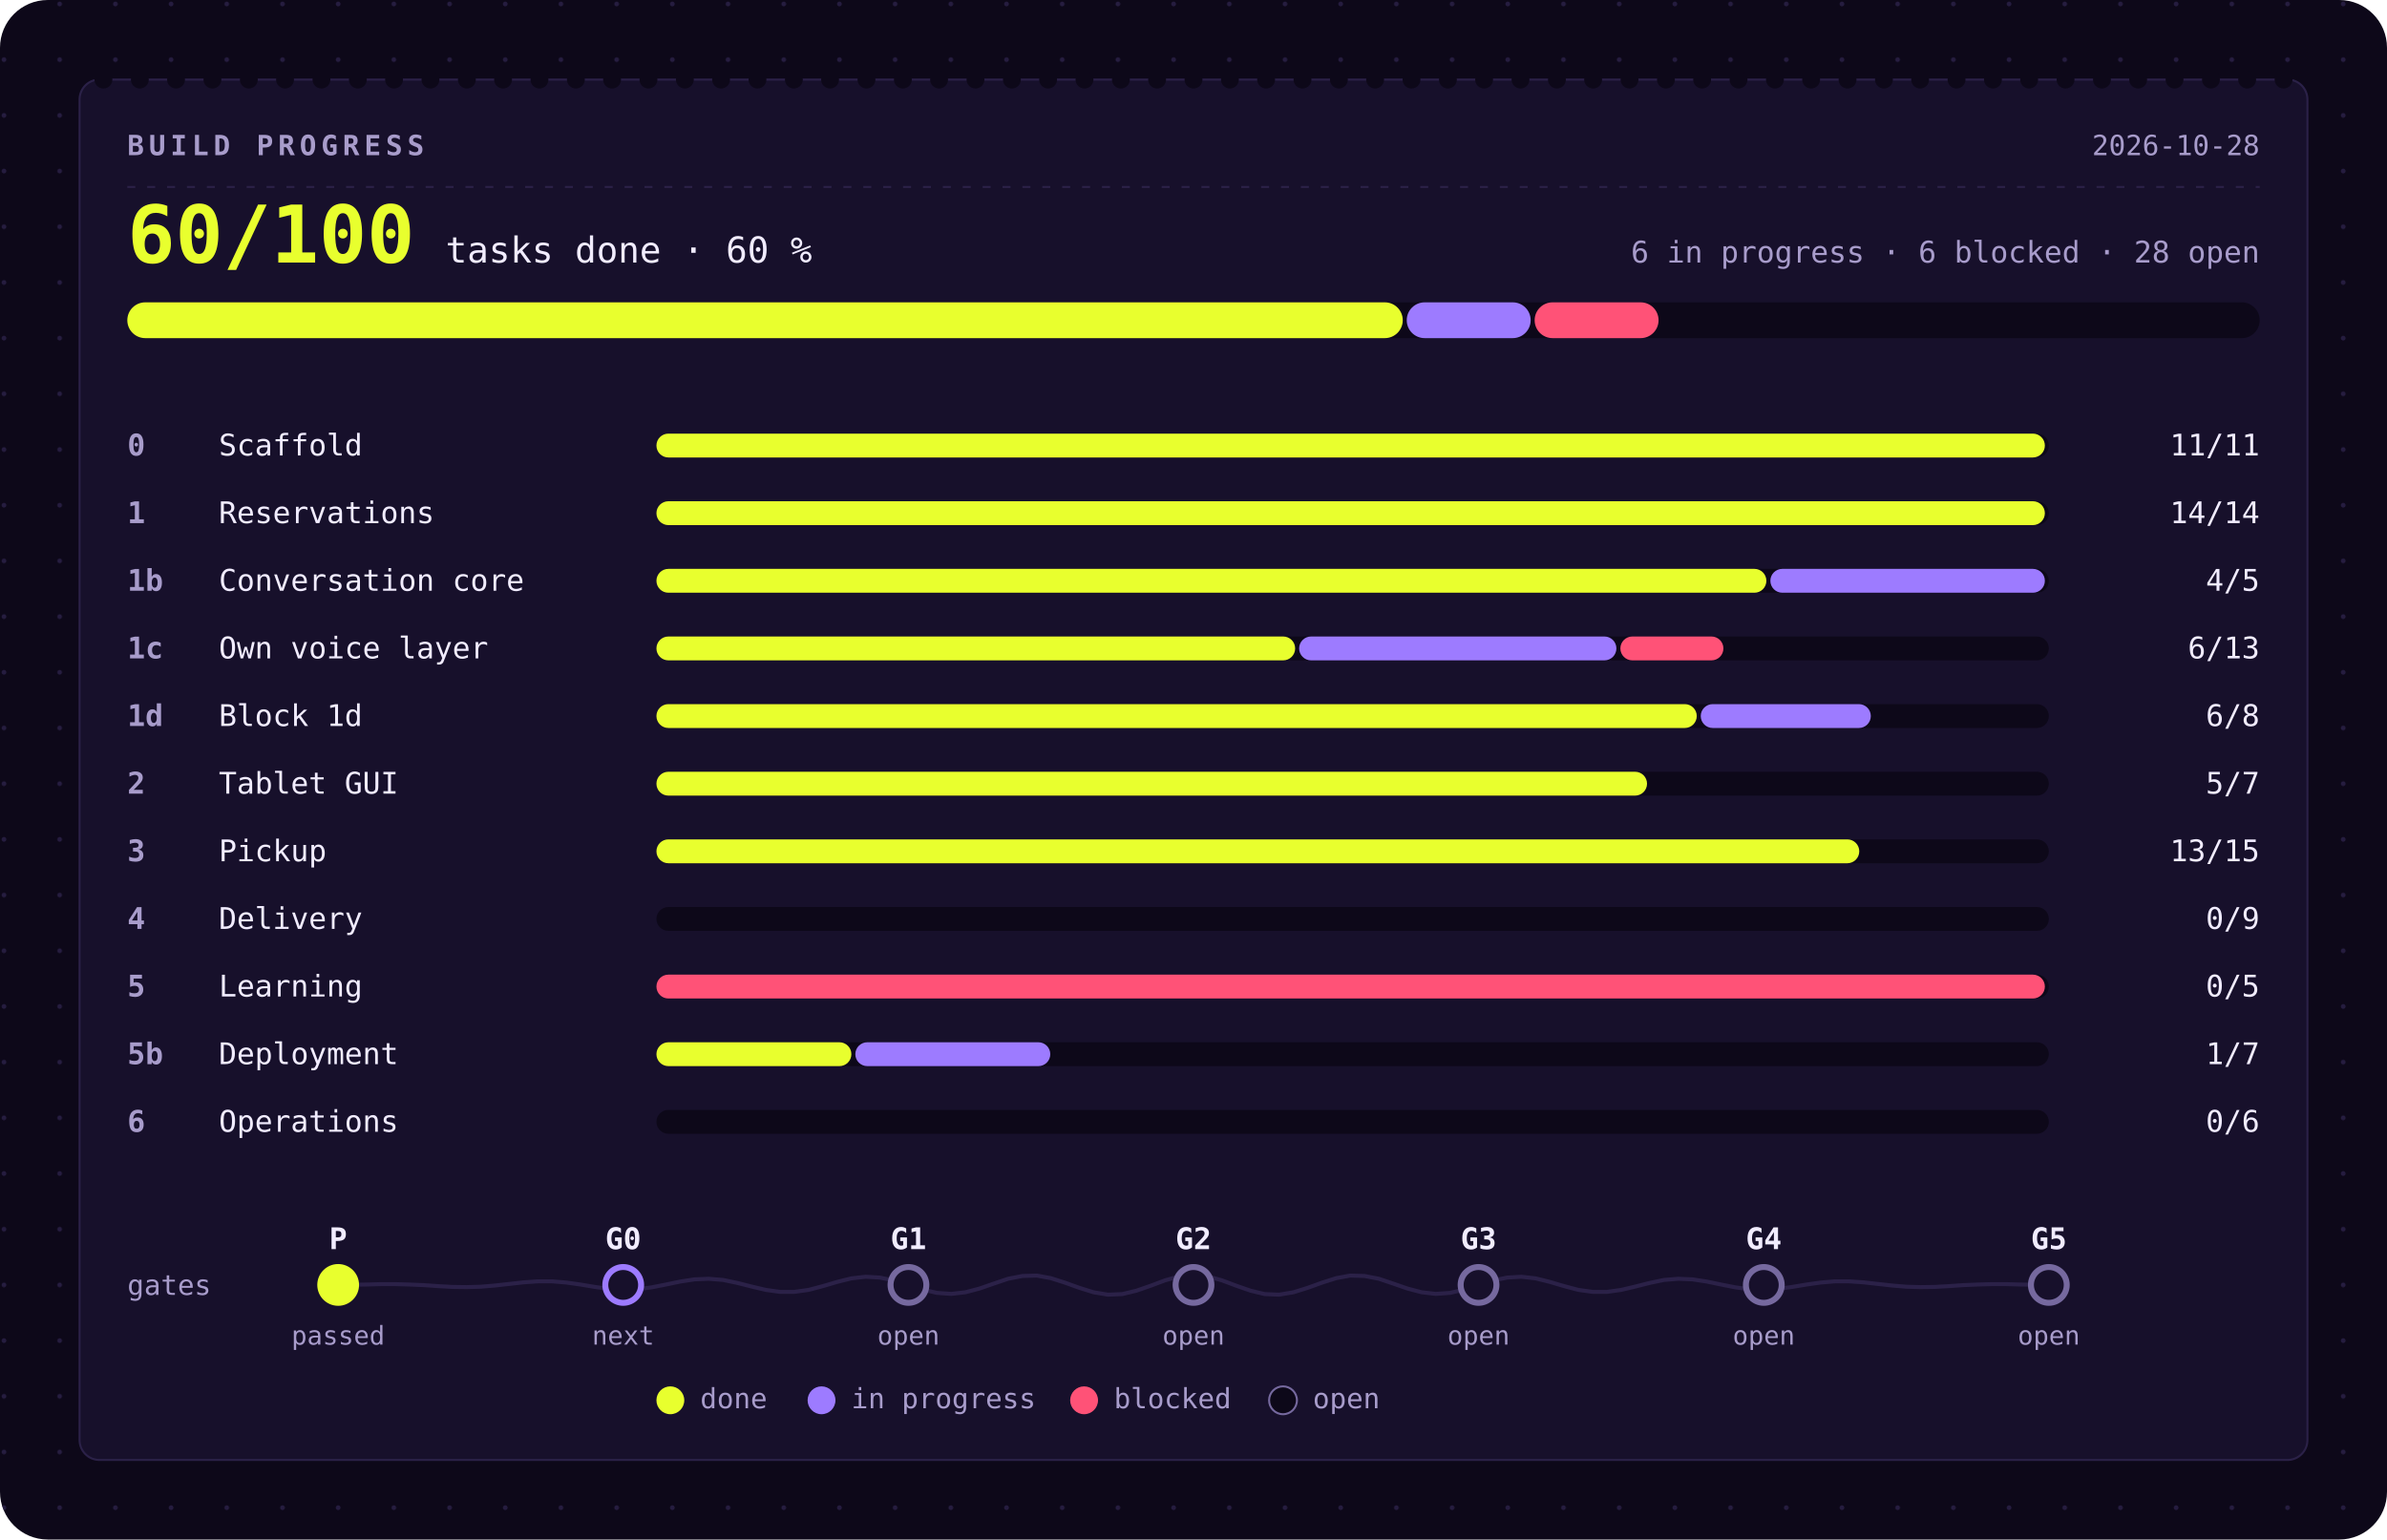
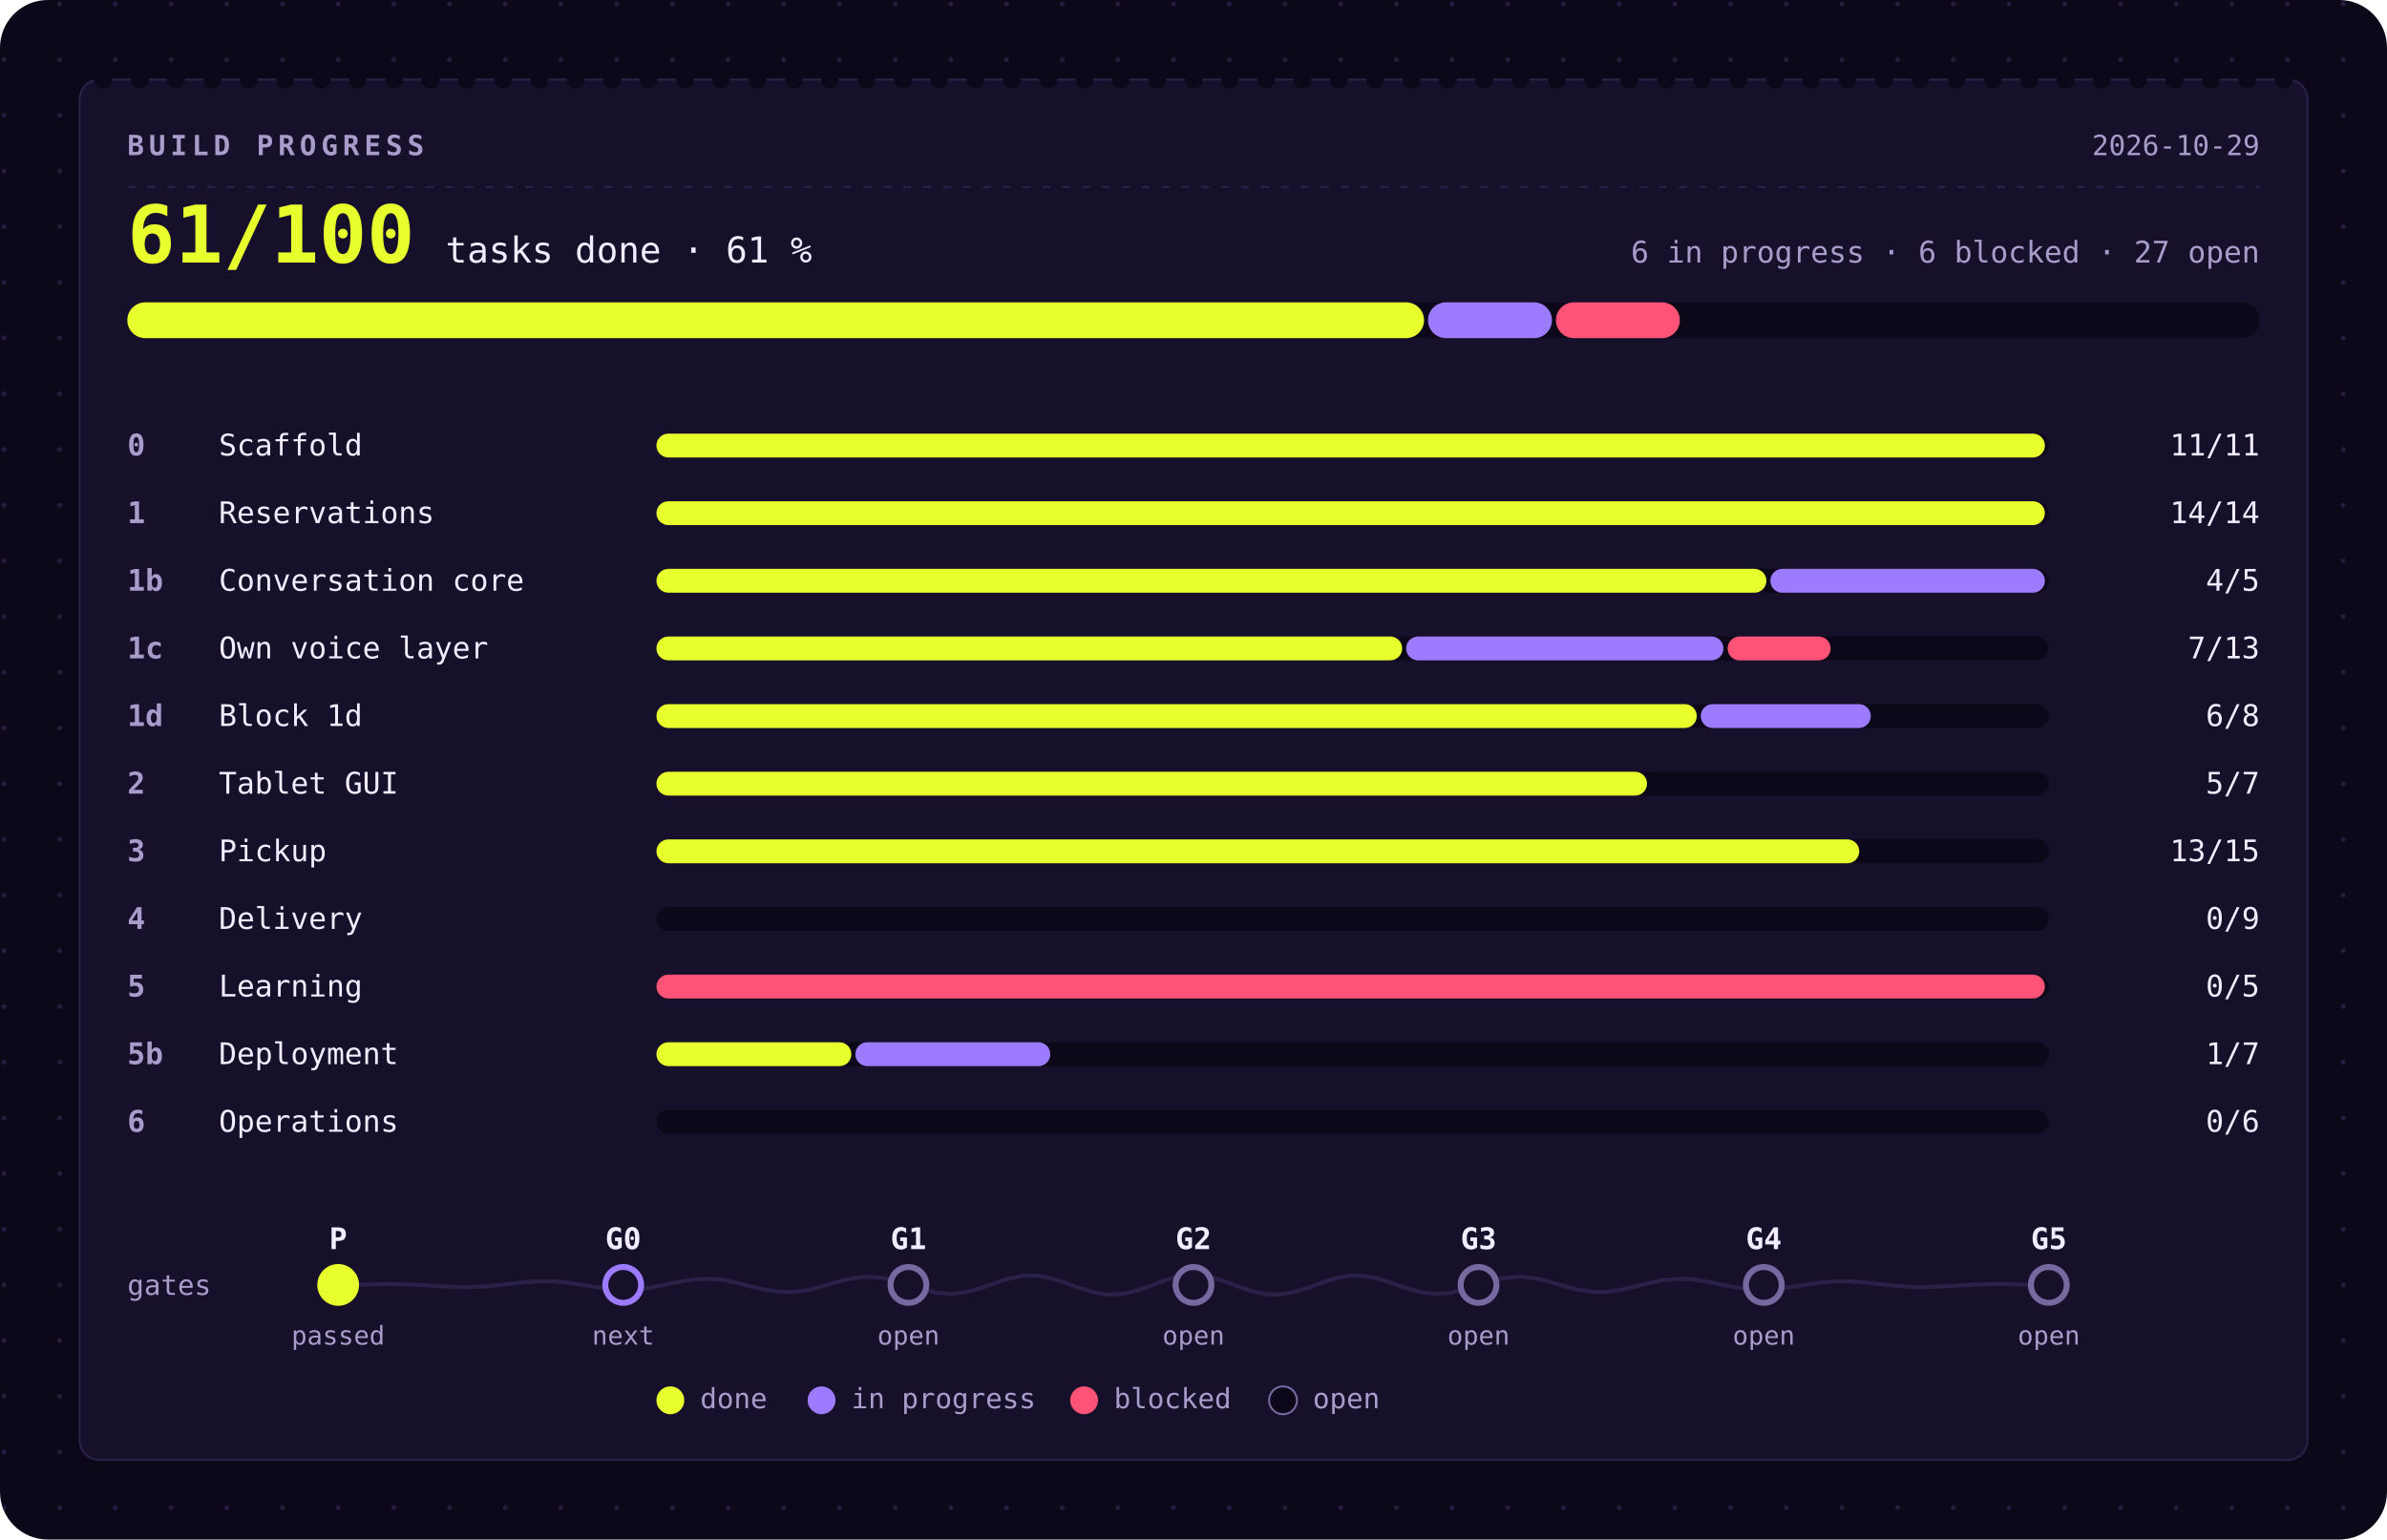
<svg xmlns="http://www.w3.org/2000/svg" width="1200" height="774" viewBox="0 0 1200 774" role="img" aria-labelledby="t d">
  <style>text{font-family:ui-monospace, 'JetBrains Mono', 'SF Mono', Menlo, Consolas, 'DejaVu Sans Mono', monospace}</style>
  <defs>
    <filter id="glow" filterUnits="userSpaceOnUse" x="0" y="0" width="1200" height="774">
      <feGaussianBlur stdDeviation="6" />
    </filter>
    <filter id="soft" filterUnits="userSpaceOnUse" x="0" y="0" width="1200" height="774">
      <feGaussianBlur stdDeviation="2.2" />
    </filter>
  </defs>
  <rect width="1200" height="774" rx="24" fill="#0D0819" />
  <pattern id="dots" width="28" height="28" patternUnits="userSpaceOnUse">
    <circle cx="2" cy="2" r="1.2" fill="#2B2148" />
  </pattern>
  <rect width="1200" height="774" rx="24" fill="url(#dots)" opacity="0.8" />
  <rect x="40" y="40" width="1120" height="694" rx="10" fill="#17102B" stroke="#2B2148" />
  <circle cx="52" cy="40" r="4.5" fill="#0D0819" />
  <circle cx="70.3" cy="40" r="4.5" fill="#0D0819" />
  <circle cx="88.5" cy="40" r="4.5" fill="#0D0819" />
  <circle cx="106.8" cy="40" r="4.5" fill="#0D0819" />
  <circle cx="125.1" cy="40" r="4.5" fill="#0D0819" />
  <circle cx="143.3" cy="40" r="4.5" fill="#0D0819" />
  <circle cx="161.6" cy="40" r="4.5" fill="#0D0819" />
  <circle cx="179.9" cy="40" r="4.5" fill="#0D0819" />
  <circle cx="198.1" cy="40" r="4.5" fill="#0D0819" />
  <circle cx="216.4" cy="40" r="4.5" fill="#0D0819" />
  <circle cx="234.7" cy="40" r="4.5" fill="#0D0819" />
  <circle cx="252.9" cy="40" r="4.5" fill="#0D0819" />
  <circle cx="271.2" cy="40" r="4.5" fill="#0D0819" />
  <circle cx="289.5" cy="40" r="4.5" fill="#0D0819" />
  <circle cx="307.7" cy="40" r="4.5" fill="#0D0819" />
  <circle cx="326" cy="40" r="4.5" fill="#0D0819" />
  <circle cx="344.3" cy="40" r="4.5" fill="#0D0819" />
  <circle cx="362.5" cy="40" r="4.5" fill="#0D0819" />
  <circle cx="380.8" cy="40" r="4.5" fill="#0D0819" />
  <circle cx="399.1" cy="40" r="4.5" fill="#0D0819" />
  <circle cx="417.3" cy="40" r="4.5" fill="#0D0819" />
  <circle cx="435.6" cy="40" r="4.5" fill="#0D0819" />
  <circle cx="453.9" cy="40" r="4.5" fill="#0D0819" />
  <circle cx="472.1" cy="40" r="4.5" fill="#0D0819" />
  <circle cx="490.4" cy="40" r="4.5" fill="#0D0819" />
  <circle cx="508.7" cy="40" r="4.5" fill="#0D0819" />
  <circle cx="526.9" cy="40" r="4.5" fill="#0D0819" />
  <circle cx="545.2" cy="40" r="4.5" fill="#0D0819" />
  <circle cx="563.5" cy="40" r="4.5" fill="#0D0819" />
  <circle cx="581.7" cy="40" r="4.5" fill="#0D0819" />
  <circle cx="600" cy="40" r="4.5" fill="#0D0819" />
  <circle cx="618.3" cy="40" r="4.5" fill="#0D0819" />
  <circle cx="636.5" cy="40" r="4.5" fill="#0D0819" />
  <circle cx="654.8" cy="40" r="4.5" fill="#0D0819" />
  <circle cx="673.1" cy="40" r="4.5" fill="#0D0819" />
  <circle cx="691.3" cy="40" r="4.5" fill="#0D0819" />
  <circle cx="709.6" cy="40" r="4.5" fill="#0D0819" />
  <circle cx="727.9" cy="40" r="4.5" fill="#0D0819" />
  <circle cx="746.1" cy="40" r="4.5" fill="#0D0819" />
  <circle cx="764.4" cy="40" r="4.5" fill="#0D0819" />
  <circle cx="782.7" cy="40" r="4.5" fill="#0D0819" />
  <circle cx="800.9" cy="40" r="4.5" fill="#0D0819" />
  <circle cx="819.2" cy="40" r="4.5" fill="#0D0819" />
  <circle cx="837.5" cy="40" r="4.5" fill="#0D0819" />
  <circle cx="855.7" cy="40" r="4.5" fill="#0D0819" />
  <circle cx="874" cy="40" r="4.5" fill="#0D0819" />
  <circle cx="892.3" cy="40" r="4.5" fill="#0D0819" />
  <circle cx="910.5" cy="40" r="4.5" fill="#0D0819" />
  <circle cx="928.8" cy="40" r="4.5" fill="#0D0819" />
  <circle cx="947.1" cy="40" r="4.5" fill="#0D0819" />
  <circle cx="965.3" cy="40" r="4.5" fill="#0D0819" />
  <circle cx="983.6" cy="40" r="4.5" fill="#0D0819" />
  <circle cx="1001.9" cy="40" r="4.5" fill="#0D0819" />
  <circle cx="1020.1" cy="40" r="4.5" fill="#0D0819" />
  <circle cx="1038.4" cy="40" r="4.5" fill="#0D0819" />
  <circle cx="1056.7" cy="40" r="4.5" fill="#0D0819" />
  <circle cx="1074.9" cy="40" r="4.5" fill="#0D0819" />
  <circle cx="1093.2" cy="40" r="4.5" fill="#0D0819" />
  <circle cx="1111.5" cy="40" r="4.5" fill="#0D0819" />
  <circle cx="1129.7" cy="40" r="4.5" fill="#0D0819" />
  <circle cx="1148" cy="40" r="4.5" fill="#0D0819" />
  <text x="64" y="78" font-size="14" fill="#A89CCB" font-weight="700" letter-spacing="2.4">BUILD PROGRESS</text>
-   <text x="1136" y="78" font-size="14" fill="#A89CCB" text-anchor="end">2026-10-28</text>
+   <text x="1136" y="78" font-size="14" fill="#A89CCB" text-anchor="end">2026-10-29</text>
  <line x1="64" y1="94" x2="1136" y2="94" stroke="#2B2148" stroke-dasharray="4 6" />
-   <text x="64" y="132" font-size="40" fill="#E8FF2E" font-weight="700">60/100</text>
-   <text x="224" y="132" font-size="18" fill="#F1ECFF">tasks done · 60 %</text>
-   <text x="1136" y="132" font-size="15" fill="#A89CCB" text-anchor="end">6 in progress · 6 blocked · 28 open</text>
+   <text x="64" y="132" font-size="40" fill="#E8FF2E" font-weight="700">61/100</text>
+   <text x="224" y="132" font-size="18" fill="#F1ECFF">tasks done · 61 %</text>
+   <text x="1136" y="132" font-size="15" fill="#A89CCB" text-anchor="end">6 in progress · 6 blocked · 27 open</text>
  <rect x="64" y="152" width="1072" height="18" rx="9" fill="#0D0819" />
-   <rect x="64" y="152" width="641.2" height="18" rx="9" fill="#E8FF2E" />
-   <rect x="707.2" y="152" width="62.3" height="18" rx="9" fill="#9D7BFF" />
-   <rect x="771.5" y="152" width="62.3" height="18" rx="9" fill="#FF5277" />
+   <rect x="64" y="152" width="651.9" height="18" rx="9" fill="#E8FF2E" />
+   <rect x="717.9" y="152" width="62.3" height="18" rx="9" fill="#9D7BFF" />
+   <rect x="782.2" y="152" width="62.3" height="18" rx="9" fill="#FF5277" />
  <text x="64" y="229" font-size="15" fill="#A89CCB" font-weight="700">0</text>
  <text x="110" y="229" font-size="15" fill="#F1ECFF">Scaffold</text>
  <rect x="330" y="218" width="700" height="12" rx="6" fill="#0D0819" />
  <rect x="330" y="218" width="698" height="12" rx="6" fill="#E8FF2E" />
  <text x="1136" y="229" font-size="15" fill="#F1ECFF" text-anchor="end">11/11</text>
  <text x="64" y="263" font-size="15" fill="#A89CCB" font-weight="700">1</text>
  <text x="110" y="263" font-size="15" fill="#F1ECFF">Reservations</text>
  <rect x="330" y="252" width="700" height="12" rx="6" fill="#0D0819" />
  <rect x="330" y="252" width="698" height="12" rx="6" fill="#E8FF2E" />
  <text x="1136" y="263" font-size="15" fill="#F1ECFF" text-anchor="end">14/14</text>
  <text x="64" y="297" font-size="15" fill="#A89CCB" font-weight="700">1b</text>
  <text x="110" y="297" font-size="15" fill="#F1ECFF">Conversation core</text>
  <rect x="330" y="286" width="700" height="12" rx="6" fill="#0D0819" />
  <rect x="330" y="286" width="558" height="12" rx="6" fill="#E8FF2E" />
  <rect x="890" y="286" width="138" height="12" rx="6" fill="#9D7BFF" />
  <text x="1136" y="297" font-size="15" fill="#F1ECFF" text-anchor="end">4/5</text>
  <text x="64" y="331" font-size="15" fill="#A89CCB" font-weight="700">1c</text>
  <text x="110" y="331" font-size="15" fill="#F1ECFF">Own voice layer</text>
  <rect x="330" y="320" width="700" height="12" rx="6" fill="#0D0819" />
-   <rect x="330" y="320" width="321.1" height="12" rx="6" fill="#E8FF2E" />
-   <rect x="653.1" y="320" width="159.5" height="12" rx="6" fill="#9D7BFF" />
-   <rect x="814.6" y="320" width="51.8" height="12" rx="6" fill="#FF5277" />
-   <text x="1136" y="331" font-size="15" fill="#F1ECFF" text-anchor="end">6/13</text>
+   <rect x="330" y="320" width="374.9" height="12" rx="6" fill="#E8FF2E" />
+   <rect x="706.9" y="320" width="159.5" height="12" rx="6" fill="#9D7BFF" />
+   <rect x="868.5" y="320" width="51.8" height="12" rx="6" fill="#FF5277" />
+   <text x="1136" y="331" font-size="15" fill="#F1ECFF" text-anchor="end">7/13</text>
  <text x="64" y="365" font-size="15" fill="#A89CCB" font-weight="700">1d</text>
  <text x="110" y="365" font-size="15" fill="#F1ECFF">Block 1d</text>
  <rect x="330" y="354" width="700" height="12" rx="6" fill="#0D0819" />
  <rect x="330" y="354" width="523" height="12" rx="6" fill="#E8FF2E" />
  <rect x="855" y="354" width="85.5" height="12" rx="6" fill="#9D7BFF" />
  <text x="1136" y="365" font-size="15" fill="#F1ECFF" text-anchor="end">6/8</text>
  <text x="64" y="399" font-size="15" fill="#A89CCB" font-weight="700">2</text>
  <text x="110" y="399" font-size="15" fill="#F1ECFF">Tablet GUI</text>
  <rect x="330" y="388" width="700" height="12" rx="6" fill="#0D0819" />
  <rect x="330" y="388" width="498" height="12" rx="6" fill="#E8FF2E" />
  <text x="1136" y="399" font-size="15" fill="#F1ECFF" text-anchor="end">5/7</text>
  <text x="64" y="433" font-size="15" fill="#A89CCB" font-weight="700">3</text>
  <text x="110" y="433" font-size="15" fill="#F1ECFF">Pickup</text>
  <rect x="330" y="422" width="700" height="12" rx="6" fill="#0D0819" />
  <rect x="330" y="422" width="604.7" height="12" rx="6" fill="#E8FF2E" />
  <text x="1136" y="433" font-size="15" fill="#F1ECFF" text-anchor="end">13/15</text>
  <text x="64" y="467" font-size="15" fill="#A89CCB" font-weight="700">4</text>
  <text x="110" y="467" font-size="15" fill="#F1ECFF">Delivery</text>
  <rect x="330" y="456" width="700" height="12" rx="6" fill="#0D0819" />
  <text x="1136" y="467" font-size="15" fill="#F1ECFF" text-anchor="end">0/9</text>
  <text x="64" y="501" font-size="15" fill="#A89CCB" font-weight="700">5</text>
  <text x="110" y="501" font-size="15" fill="#F1ECFF">Learning</text>
  <rect x="330" y="490" width="700" height="12" rx="6" fill="#0D0819" />
  <rect x="330" y="490" width="698" height="12" rx="6" fill="#FF5277" />
  <text x="1136" y="501" font-size="15" fill="#F1ECFF" text-anchor="end">0/5</text>
  <text x="64" y="535" font-size="15" fill="#A89CCB" font-weight="700">5b</text>
  <text x="110" y="535" font-size="15" fill="#F1ECFF">Deployment</text>
  <rect x="330" y="524" width="700" height="12" rx="6" fill="#0D0819" />
  <rect x="330" y="524" width="98" height="12" rx="6" fill="#E8FF2E" />
  <rect x="430" y="524" width="98" height="12" rx="6" fill="#9D7BFF" />
  <text x="1136" y="535" font-size="15" fill="#F1ECFF" text-anchor="end">1/7</text>
  <text x="64" y="569" font-size="15" fill="#A89CCB" font-weight="700">6</text>
  <text x="110" y="569" font-size="15" fill="#F1ECFF">Operations</text>
  <rect x="330" y="558" width="700" height="12" rx="6" fill="#0D0819" />
  <text x="1136" y="569" font-size="15" fill="#F1ECFF" text-anchor="end">0/6</text>
  <path d="M170 646 L177.2 645.9 L184.3 645.8 L191.5 645.6 L198.7 645.6 L205.8 645.8 L213 646.1 L220.2 646.6 L227.3 647 L234.5 647.1 L241.7 646.9 L248.8 646.3 L256 645.5 L263.2 644.7 L270.3 644.2 L277.5 644.2 L284.7 644.8 L291.8 645.8 L299 647 L306.2 648 L313.3 648.5 L320.5 648.2 L327.7 647.2 L334.8 645.8 L342 644.3 L349.2 643.2 L356.3 642.9 L363.5 643.5 L370.7 645 L377.8 646.8 L385 648.5 L392.2 649.5 L399.3 649.5 L406.5 648.5 L413.7 646.6 L420.8 644.5 L428 642.7 L435.2 641.9 L442.3 642.3 L449.5 643.8 L456.7 646 L463.8 648.3 L471 650 L478.2 650.5 L485.3 649.7 L492.5 647.8 L499.7 645.3 L506.8 642.9 L514 641.5 L521.2 641.3 L528.3 642.6 L535.5 644.9 L542.7 647.5 L549.8 649.7 L557 650.9 L564.2 650.6 L571.3 648.9 L578.5 646.4 L585.7 643.7 L592.8 641.7 L600 641 L607.2 641.7 L614.3 643.7 L621.5 646.4 L628.7 648.9 L635.8 650.6 L643 650.9 L650.2 649.7 L657.3 647.5 L664.5 644.9 L671.7 642.6 L678.8 641.3 L686 641.5 L693.2 642.9 L700.3 645.3 L707.5 647.8 L714.7 649.7 L721.8 650.5 L729 650 L736.2 648.3 L743.3 646 L750.5 643.8 L757.7 642.3 L764.8 641.9 L772 642.7 L779.2 644.5 L786.3 646.6 L793.5 648.5 L800.7 649.5 L807.8 649.5 L815 648.5 L822.2 646.8 L829.3 645 L836.5 643.5 L843.7 642.9 L850.8 643.2 L858 644.3 L865.2 645.8 L872.3 647.2 L879.5 648.2 L886.7 648.5 L893.8 648 L901 647 L908.2 645.8 L915.3 644.8 L922.5 644.2 L929.7 644.2 L936.8 644.7 L944 645.5 L951.2 646.3 L958.3 646.9 L965.5 647.1 L972.7 647 L979.8 646.6 L987 646.1 L994.2 645.8 L1001.3 645.6 L1008.5 645.6 L1015.7 645.8 L1022.8 645.9 L1030 646" fill="none" stroke="#2B2148" stroke-width="2" />
  <circle cx="170" cy="646" r="9" fill="#E8FF2E" stroke="#E8FF2E" stroke-width="3" />
  <text x="170" y="628" font-size="15" fill="#F1ECFF" text-anchor="middle" font-weight="700">P</text>
  <text x="170" y="676" font-size="13" fill="#A89CCB" text-anchor="middle">passed</text>
  <circle cx="313.3" cy="646" r="9" fill="#17102B" stroke="#9D7BFF" stroke-width="3" />
  <text x="313.3" y="628" font-size="15" fill="#F1ECFF" text-anchor="middle" font-weight="700">G0</text>
  <text x="313.3" y="676" font-size="13" fill="#A89CCB" text-anchor="middle">next</text>
  <circle cx="456.7" cy="646" r="9" fill="#17102B" stroke="#76699F" stroke-width="3" />
  <text x="456.7" y="628" font-size="15" fill="#F1ECFF" text-anchor="middle" font-weight="700">G1</text>
  <text x="456.7" y="676" font-size="13" fill="#A89CCB" text-anchor="middle">open</text>
  <circle cx="600" cy="646" r="9" fill="#17102B" stroke="#76699F" stroke-width="3" />
  <text x="600" y="628" font-size="15" fill="#F1ECFF" text-anchor="middle" font-weight="700">G2</text>
  <text x="600" y="676" font-size="13" fill="#A89CCB" text-anchor="middle">open</text>
  <circle cx="743.3" cy="646" r="9" fill="#17102B" stroke="#76699F" stroke-width="3" />
  <text x="743.3" y="628" font-size="15" fill="#F1ECFF" text-anchor="middle" font-weight="700">G3</text>
  <text x="743.3" y="676" font-size="13" fill="#A89CCB" text-anchor="middle">open</text>
  <circle cx="886.7" cy="646" r="9" fill="#17102B" stroke="#76699F" stroke-width="3" />
  <text x="886.7" y="628" font-size="15" fill="#F1ECFF" text-anchor="middle" font-weight="700">G4</text>
  <text x="886.7" y="676" font-size="13" fill="#A89CCB" text-anchor="middle">open</text>
  <circle cx="1030" cy="646" r="9" fill="#17102B" stroke="#76699F" stroke-width="3" />
  <text x="1030" y="628" font-size="15" fill="#F1ECFF" text-anchor="middle" font-weight="700">G5</text>
  <text x="1030" y="676" font-size="13" fill="#A89CCB" text-anchor="middle">open</text>
  <text x="64" y="651" font-size="14" fill="#A89CCB">gates</text>
  <rect x="330" y="697" width="14" height="14" rx="7" fill="#E8FF2E" />
  <text x="352" y="708" font-size="14" fill="#A89CCB">done</text>
  <rect x="406" y="697" width="14" height="14" rx="7" fill="#9D7BFF" />
  <text x="428" y="708" font-size="14" fill="#A89CCB">in progress</text>
  <rect x="538" y="697" width="14" height="14" rx="7" fill="#FF5277" />
  <text x="560" y="708" font-size="14" fill="#A89CCB">blocked</text>
  <rect x="638" y="697" width="14" height="14" rx="7" fill="#0D0819" stroke="#76699F" />
  <text x="660" y="708" font-size="14" fill="#A89CCB">open</text>
</svg>
